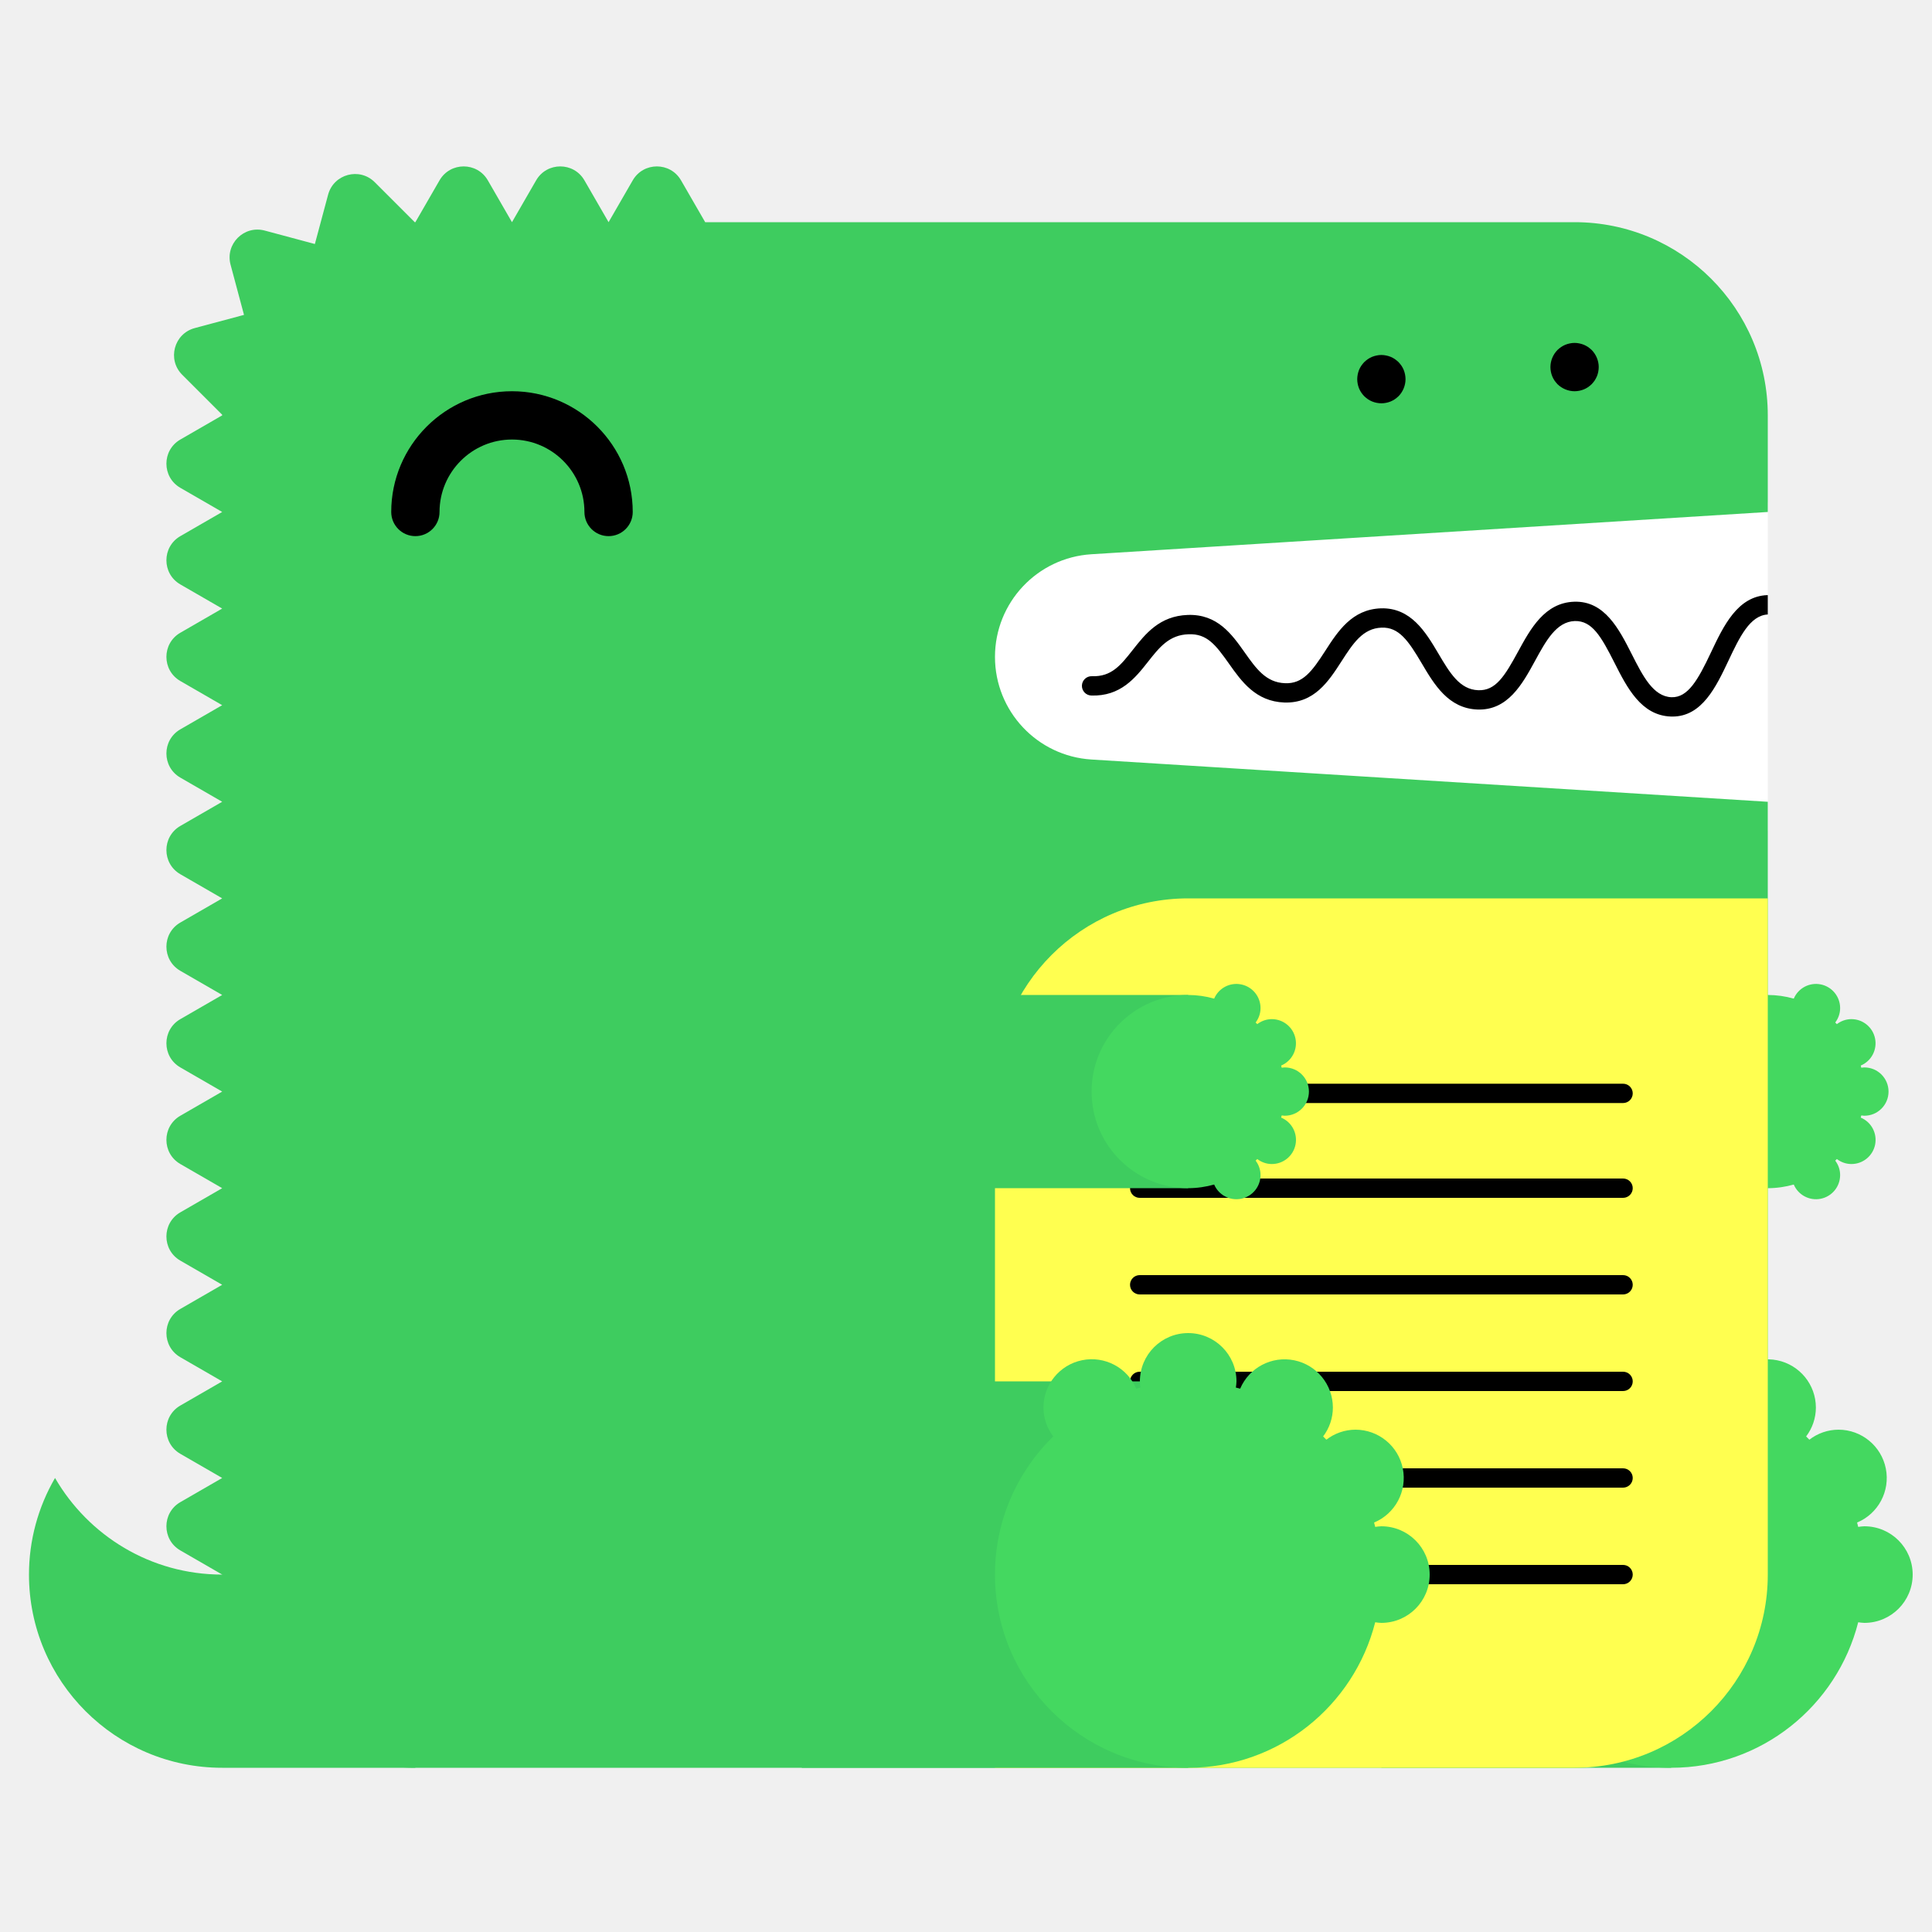
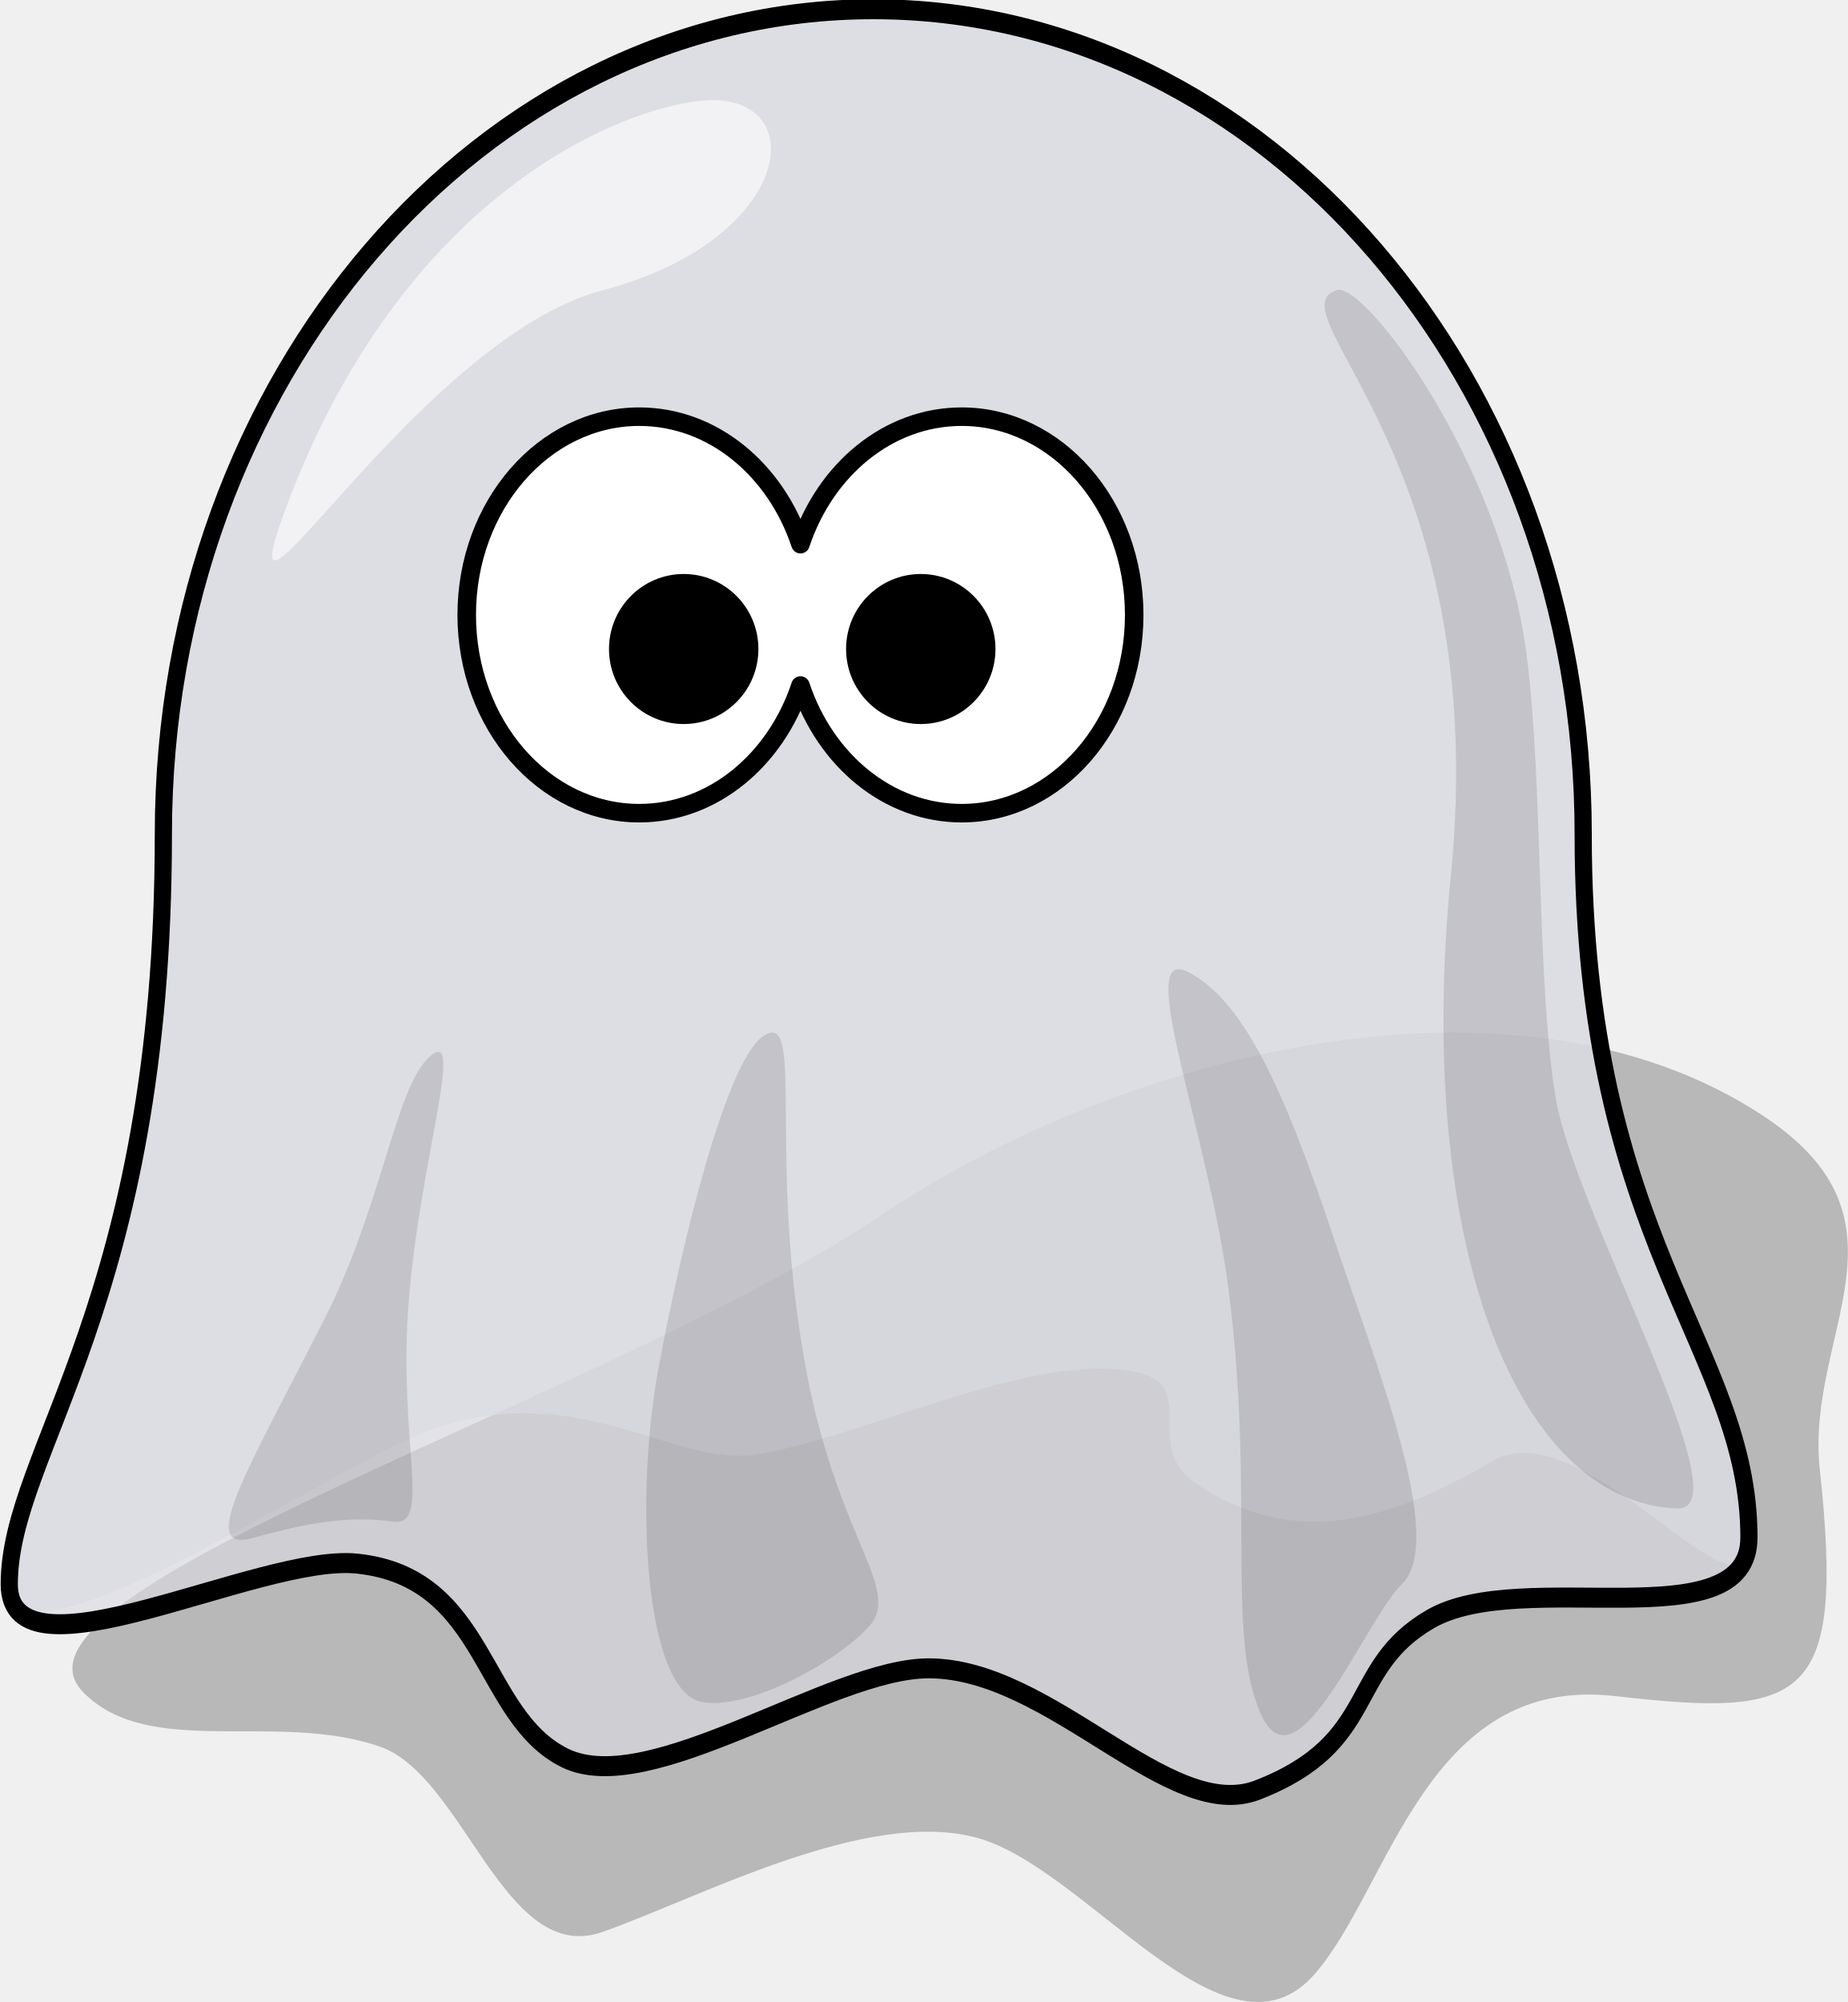
- <svg xmlns="http://www.w3.org/2000/svg" width="200" height="200" viewBox="0 0 200 200">
-   <g fill="none" fill-rule="evenodd">
-     <path fill="#FFF" d="M99 52h84v34H99z" />
-     <path d="M23 163c-7.398 0-13.843-4.027-17.303-10A19.886 19.886 0 0 0 3 163c0 11.046 8.954 20 20 20h20v-20H23z" fill="#3ECC5F" />
-     <path d="M112.98 57.376L183 53V43c0-11.046-8.954-20-20-20H73l-2.5-4.33c-1.112-1.925-3.889-1.925-5 0L63 23l-2.5-4.33c-1.111-1.925-3.889-1.925-5 0L53 23l-2.5-4.33c-1.111-1.925-3.889-1.925-5 0L43 23c-.022 0-.042.003-.065.003l-4.142-4.141c-1.57-1.571-4.252-.853-4.828 1.294l-1.369 5.104-5.192-1.392c-2.148-.575-4.111 1.389-3.535 3.536l1.39 5.193-5.102 1.367c-2.148.576-2.867 3.259-1.296 4.83l4.142 4.142c0 .021-.003.042-.003.064l-4.33 2.5c-1.925 1.111-1.925 3.889 0 5L23 53l-4.33 2.5c-1.925 1.111-1.925 3.889 0 5L23 63l-4.33 2.5c-1.925 1.111-1.925 3.889 0 5L23 73l-4.33 2.5c-1.925 1.111-1.925 3.889 0 5L23 83l-4.33 2.5c-1.925 1.111-1.925 3.889 0 5L23 93l-4.33 2.5c-1.925 1.111-1.925 3.889 0 5L23 103l-4.33 2.5c-1.925 1.111-1.925 3.889 0 5L23 113l-4.33 2.5c-1.925 1.111-1.925 3.889 0 5L23 123l-4.33 2.5c-1.925 1.111-1.925 3.889 0 5L23 133l-4.33 2.5c-1.925 1.111-1.925 3.889 0 5L23 143l-4.33 2.5c-1.925 1.111-1.925 3.889 0 5L23 153l-4.33 2.5c-1.925 1.111-1.925 3.889 0 5L23 163c0 11.046 8.954 20 20 20h120c11.046 0 20-8.954 20-20V83l-70.02-4.376A10.645 10.645 0 0 1 103 68c0-5.621 4.37-10.273 9.98-10.624" fill="#3ECC5F" />
-     <path fill="#3ECC5F" d="M143 183h30v-40h-30z" />
-     <path d="M193 158c-.219 0-.428.037-.639.064-.038-.15-.074-.301-.116-.451A5 5 0 0 0 190.32 148a4.96 4.96 0 0 0-3.016 1.036 26.531 26.531 0 0 0-.335-.336 4.955 4.955 0 0 0 1.011-2.987 5 5 0 0 0-9.599-1.959c-.148-.042-.297-.077-.445-.115.027-.211.064-.42.064-.639a5 5 0 0 0-5-5 5 5 0 0 0-5 5c0 .219.037.428.064.639-.148.038-.297.073-.445.115a4.998 4.998 0 0 0-9.599 1.959c0 1.125.384 2.151 1.011 2.987-3.717 3.632-6.031 8.693-6.031 14.3 0 11.046 8.954 20 20 20 9.339 0 17.16-6.41 19.361-15.064.211.027.42.064.639.064a5 5 0 0 0 5-5 5 5 0 0 0-5-5" fill="#44D860" />
-     <path fill="#3ECC5F" d="M153 123h30v-20h-30z" />
-     <path d="M193 115.5a2.5 2.5 0 1 0 0-5c-.109 0-.214.019-.319.032-.02-.075-.037-.15-.058-.225a2.501 2.501 0 0 0-.963-4.807c-.569 0-1.088.197-1.508.518a6.653 6.653 0 0 0-.168-.168c.314-.417.506-.931.506-1.494a2.5 2.5 0 0 0-4.8-.979A9.987 9.987 0 0 0 183 103c-5.522 0-10 4.478-10 10s4.478 10 10 10c.934 0 1.833-.138 2.69-.377a2.5 2.5 0 0 0 4.8-.979c0-.563-.192-1.077-.506-1.494.057-.055.113-.111.168-.168.42.321.939.518 1.508.518a2.5 2.5 0 0 0 .963-4.807c.021-.074.038-.15.058-.225.105.013.21.032.319.032" fill="#44D860" />
-     <path d="M63 55.5a2.5 2.5 0 0 1-2.5-2.5c0-4.136-3.364-7.5-7.5-7.5s-7.5 3.364-7.5 7.5a2.5 2.5 0 1 1-5 0c0-6.893 5.607-12.5 12.5-12.5S65.5 46.107 65.5 53a2.5 2.5 0 0 1-2.5 2.5" fill="#000" />
-     <path d="M103 183h60c11.046 0 20-8.954 20-20V93h-60c-11.046 0-20 8.954-20 20v70z" fill="#FFFF50" />
-     <path d="M168.02 124h-50.04a1 1 0 1 1 0-2h50.04a1 1 0 1 1 0 2m0 20h-50.04a1 1 0 1 1 0-2h50.04a1 1 0 1 1 0 2m0 20h-50.04a1 1 0 1 1 0-2h50.04a1 1 0 1 1 0 2m0-49.814h-50.04a1 1 0 1 1 0-2h50.04a1 1 0 1 1 0 2m0 19.814h-50.04a1 1 0 1 1 0-2h50.04a1 1 0 1 1 0 2m0 20h-50.04a1 1 0 1 1 0-2h50.04a1 1 0 1 1 0 2M183 61.611c-.012 0-.022-.006-.034-.005-3.09.105-4.552 3.196-5.842 5.923-1.346 2.85-2.387 4.703-4.093 4.647-1.889-.068-2.969-2.202-4.113-4.46-1.314-2.594-2.814-5.536-5.963-5.426-3.046.104-4.513 2.794-5.807 5.167-1.377 2.528-2.314 4.065-4.121 3.994-1.927-.07-2.951-1.805-4.136-3.813-1.321-2.236-2.848-4.75-5.936-4.664-2.994.103-4.465 2.385-5.763 4.4-1.373 2.13-2.335 3.428-4.165 3.351-1.973-.07-2.992-1.51-4.171-3.177-1.324-1.873-2.816-3.993-5.895-3.89-2.928.1-4.399 1.97-5.696 3.618-1.232 1.564-2.194 2.802-4.229 2.724a1 1 0 0 0-.072 2c3.017.101 4.545-1.8 5.872-3.487 1.177-1.496 2.193-2.787 4.193-2.855 1.926-.082 2.829 1.115 4.195 3.045 1.297 1.834 2.769 3.914 5.731 4.021 3.103.104 4.596-2.215 5.918-4.267 1.182-1.834 2.202-3.417 4.15-3.484 1.793-.067 2.769 1.35 4.145 3.681 1.297 2.197 2.766 4.686 5.787 4.796 3.125.108 4.634-2.62 5.949-5.035 1.139-2.088 2.214-4.06 4.119-4.126 1.793-.042 2.728 1.595 4.111 4.33 1.292 2.553 2.757 5.445 5.825 5.556l.169.003c3.064 0 4.518-3.075 5.805-5.794 1.139-2.41 2.217-4.68 4.067-4.773v-2z" fill="#000" />
-     <path fill="#3ECC5F" d="M83 183h40v-40H83z" />
-     <path d="M143 158c-.219 0-.428.037-.639.064-.038-.15-.074-.301-.116-.451A5 5 0 0 0 140.32 148a4.96 4.96 0 0 0-3.016 1.036 26.531 26.531 0 0 0-.335-.336 4.955 4.955 0 0 0 1.011-2.987 5 5 0 0 0-9.599-1.959c-.148-.042-.297-.077-.445-.115.027-.211.064-.42.064-.639a5 5 0 0 0-5-5 5 5 0 0 0-5 5c0 .219.037.428.064.639-.148.038-.297.073-.445.115a4.998 4.998 0 0 0-9.599 1.959c0 1.125.384 2.151 1.011 2.987-3.717 3.632-6.031 8.693-6.031 14.3 0 11.046 8.954 20 20 20 9.339 0 17.16-6.41 19.361-15.064.211.027.42.064.639.064a5 5 0 0 0 5-5 5 5 0 0 0-5-5" fill="#44D860" />
-     <path fill="#3ECC5F" d="M83 123h40v-20H83z" />
-     <path d="M133 115.5a2.5 2.5 0 1 0 0-5c-.109 0-.214.019-.319.032-.02-.075-.037-.15-.058-.225a2.501 2.501 0 0 0-.963-4.807c-.569 0-1.088.197-1.508.518a6.653 6.653 0 0 0-.168-.168c.314-.417.506-.931.506-1.494a2.5 2.5 0 0 0-4.8-.979A9.987 9.987 0 0 0 123 103c-5.522 0-10 4.478-10 10s4.478 10 10 10c.934 0 1.833-.138 2.69-.377a2.5 2.5 0 0 0 4.8-.979c0-.563-.192-1.077-.506-1.494.057-.055.113-.111.168-.168.42.321.939.518 1.508.518a2.5 2.5 0 0 0 .963-4.807c.021-.074.038-.15.058-.225.105.013.21.032.319.032" fill="#44D860" />
-     <path d="M143 41.75c-.16 0-.33-.02-.49-.05a2.52 2.52 0 0 1-.47-.14c-.15-.06-.29-.14-.431-.23-.13-.09-.259-.2-.38-.31-.109-.12-.219-.24-.309-.38s-.17-.28-.231-.43a2.619 2.619 0 0 1-.189-.96c0-.16.02-.33.05-.49.03-.16.08-.31.139-.47.061-.15.141-.29.231-.43.09-.13.2-.26.309-.38.121-.11.25-.22.38-.31.141-.09.281-.17.431-.23.149-.06.31-.11.47-.14.32-.07.65-.07.98 0 .159.03.32.08.47.14.149.06.29.14.43.23.13.09.259.2.38.31.11.12.22.25.31.38.09.14.17.28.23.43.06.16.11.31.14.47.029.16.05.33.05.49 0 .66-.271 1.31-.73 1.77-.121.11-.25.22-.38.31-.14.09-.281.17-.43.23a2.565 2.565 0 0 1-.96.19m20-1.25c-.66 0-1.3-.27-1.771-.73a3.802 3.802 0 0 1-.309-.38c-.09-.14-.17-.28-.231-.43a2.619 2.619 0 0 1-.189-.96c0-.66.27-1.3.729-1.77.121-.11.25-.22.38-.31.141-.09.281-.17.431-.23.149-.06.31-.11.47-.14.32-.07.66-.07.98 0 .159.03.32.08.47.14.149.06.29.14.43.23.13.09.259.2.38.31.459.47.73 1.11.73 1.77 0 .16-.021.33-.05.49-.03.16-.08.32-.14.47-.07.15-.14.29-.23.43-.09.13-.2.26-.31.38-.121.11-.25.22-.38.31-.14.09-.281.17-.43.23a2.565 2.565 0 0 1-.96.19" fill="#000" />
+ <svg xmlns="http://www.w3.org/2000/svg" viewBox="0 0 399.004 432.226">
+   <g transform="translate(-155.47 -349.08)">
+     <path d="m173.41 714.4c14.338 14.607 41.604 3.984 64.074 11.765 18.219 6.309 26.889 47.494 48.08 40.016s57.119-26.888 80.963-20.296 53.551 51.282 72.75 29.456c16.306-18.537 24.104-64.742 64.888-60.087 40.909 4.669 49.735 1.544 44.245-48.913-3.185-29.27 22.2-53.578-12.144-76.305-53.554-35.439-138.73-13.393-190.33 21.276-59.092 39.698-194.07 81.137-172.52 103.09z" fill-opacity=".235" fill-rule="evenodd" />
+     <path transform="matrix(1 0 0 1.1622 0 -158.65)" d="m497.32 591.87c0 75.863 35.791 95.42 35.791 130.61 0 19.515-35.398-24.073-55.259-14.207-18.42 9.15-41.111 17.794-64.144 4.165-13.717-8.117 5.41-21.328-21.11-21.328-21.154 0-53.393 13.096-73.563 15.917-18.337 2.565-37.912-14.187-70.263-4.639-20.119 5.938-91.303 48.274-91.303 28.759 0-24.854 33.273-51.928 33.273-139.27 0-84.615 68.673-153.29 153.29-153.29s153.29 68.673 153.29 153.29z" fill="#dbdbe3" fill-opacity=".627" />
+     <path transform="matrix(1 0 0 1.1622 0 -158.65)" d="m497.32 591.87c0 75.863 35.791 95.42 35.791 130.61 0 19.515-48.884 5.278-68.744 15.144-18.42 9.15-10.874 22.934-37.395 31.778-19.054 6.354-44.46-22.614-70.98-22.614-21.154 0-60.197 24.416-78.534 16.655s-16.598-33.613-44.949-36.111c-21.159-1.864-75.039 23.329-75.039 3.814 0-24.854 33.273-51.928 33.273-139.27 0-84.615 68.673-153.29 153.29-153.29s153.29 68.673 153.29 153.29z" fill="#dbdbe3" fill-opacity=".627" stroke="#000" stroke-linecap="round" stroke-linejoin="round" stroke-width="3.71" />
+     <path d="m293.5 439.04c-20.563 2e-5 -37.251 19.174-37.251 42.801s16.688 42.801 37.251 42.801c15.888 1e-5 29.46-11.461 34.811-27.564 5.351 16.104 18.923 27.564 34.811 27.564 20.563 0 37.251-19.174 37.251-42.801s-16.688-42.801-37.251-42.801c-15.885 0-29.458 11.427-34.811 27.526-5.354-16.099-18.926-27.526-34.811-27.526z" fill="#fff" stroke="#000" stroke-linecap="round" stroke-linejoin="round" stroke-width="4" />
+     <path transform="matrix(.10522 0 0 .10565 318.09 426.67)" d="m497.32 591.87a153.29 153.29 0 1 1 -306.58 0 153.29 153.29 0 1 1 306.58 0z" />
+     <path transform="matrix(.10522 0 0 .10565 266.9 426.67)" d="m497.32 591.87a153.29 153.29 0 1 1 -306.58 0 153.29 153.29 0 1 1 306.58 0z" />
+     <path d="m444.06 411.72c5.902-2.08 35.598 37.205 41.012 78.489 3.682 28.079 2.121 71.418 6.364 96.167s40.915 88.99 26.163 88.388c-34.648-1.414-56.752-57.149-48.841-136.86 8.922-89.899-38.625-121.27-24.698-126.18z" fill-opacity=".118" fill-rule="evenodd" />
+     <path d="m458.21 691.03c-8.019 7.856-22.627 45.255-30.406 28.284s-1.287-47.191-7.071-91.924c-4.4-34.024-20.587-74.625-8.678-68.439 11.868 6.165 20.493 24.751 31.305 57.125 9.453 28.304 24.456 65.542 14.849 74.953z" fill-opacity=".118" fill-rule="evenodd" />
+     <path d="m342.94 700.42c-7.671 8.195-26.443 17.954-35.941 16.107-12.511-2.433-14.438-44.388-9.414-71.66 4.95-26.87 14.487-66.042 22.456-71.918 9.692-7.146 0.702 26.773 9.793 73.403 6.956 35.681 20.592 46.071 13.107 54.069z" fill-opacity=".118" fill-rule="evenodd" />
+     <path d="m240.42 677.6c-11.108-1.621-21.615 1.14-30.406 3.535-12.297 3.351-0.781-15.154 15.556-47.376 12.356-24.369 15.255-49.484 22.42-56.317 8.535-8.14-2.388 23.698-4.414 54.625-1.88 28.683 5.036 46.728-3.157 45.533z" fill-opacity=".118" fill-rule="evenodd" />
+     <path d="m217.08 459.1c27.337-73.67 79.953-89.138 93.338-88.388 20.327 1.139 14.724 30.624-24.749 41.012-40.231 10.588-82.972 86.136-68.589 47.376z" fill="#fff" fill-opacity=".627" fill-rule="evenodd" />
  </g>
</svg>
